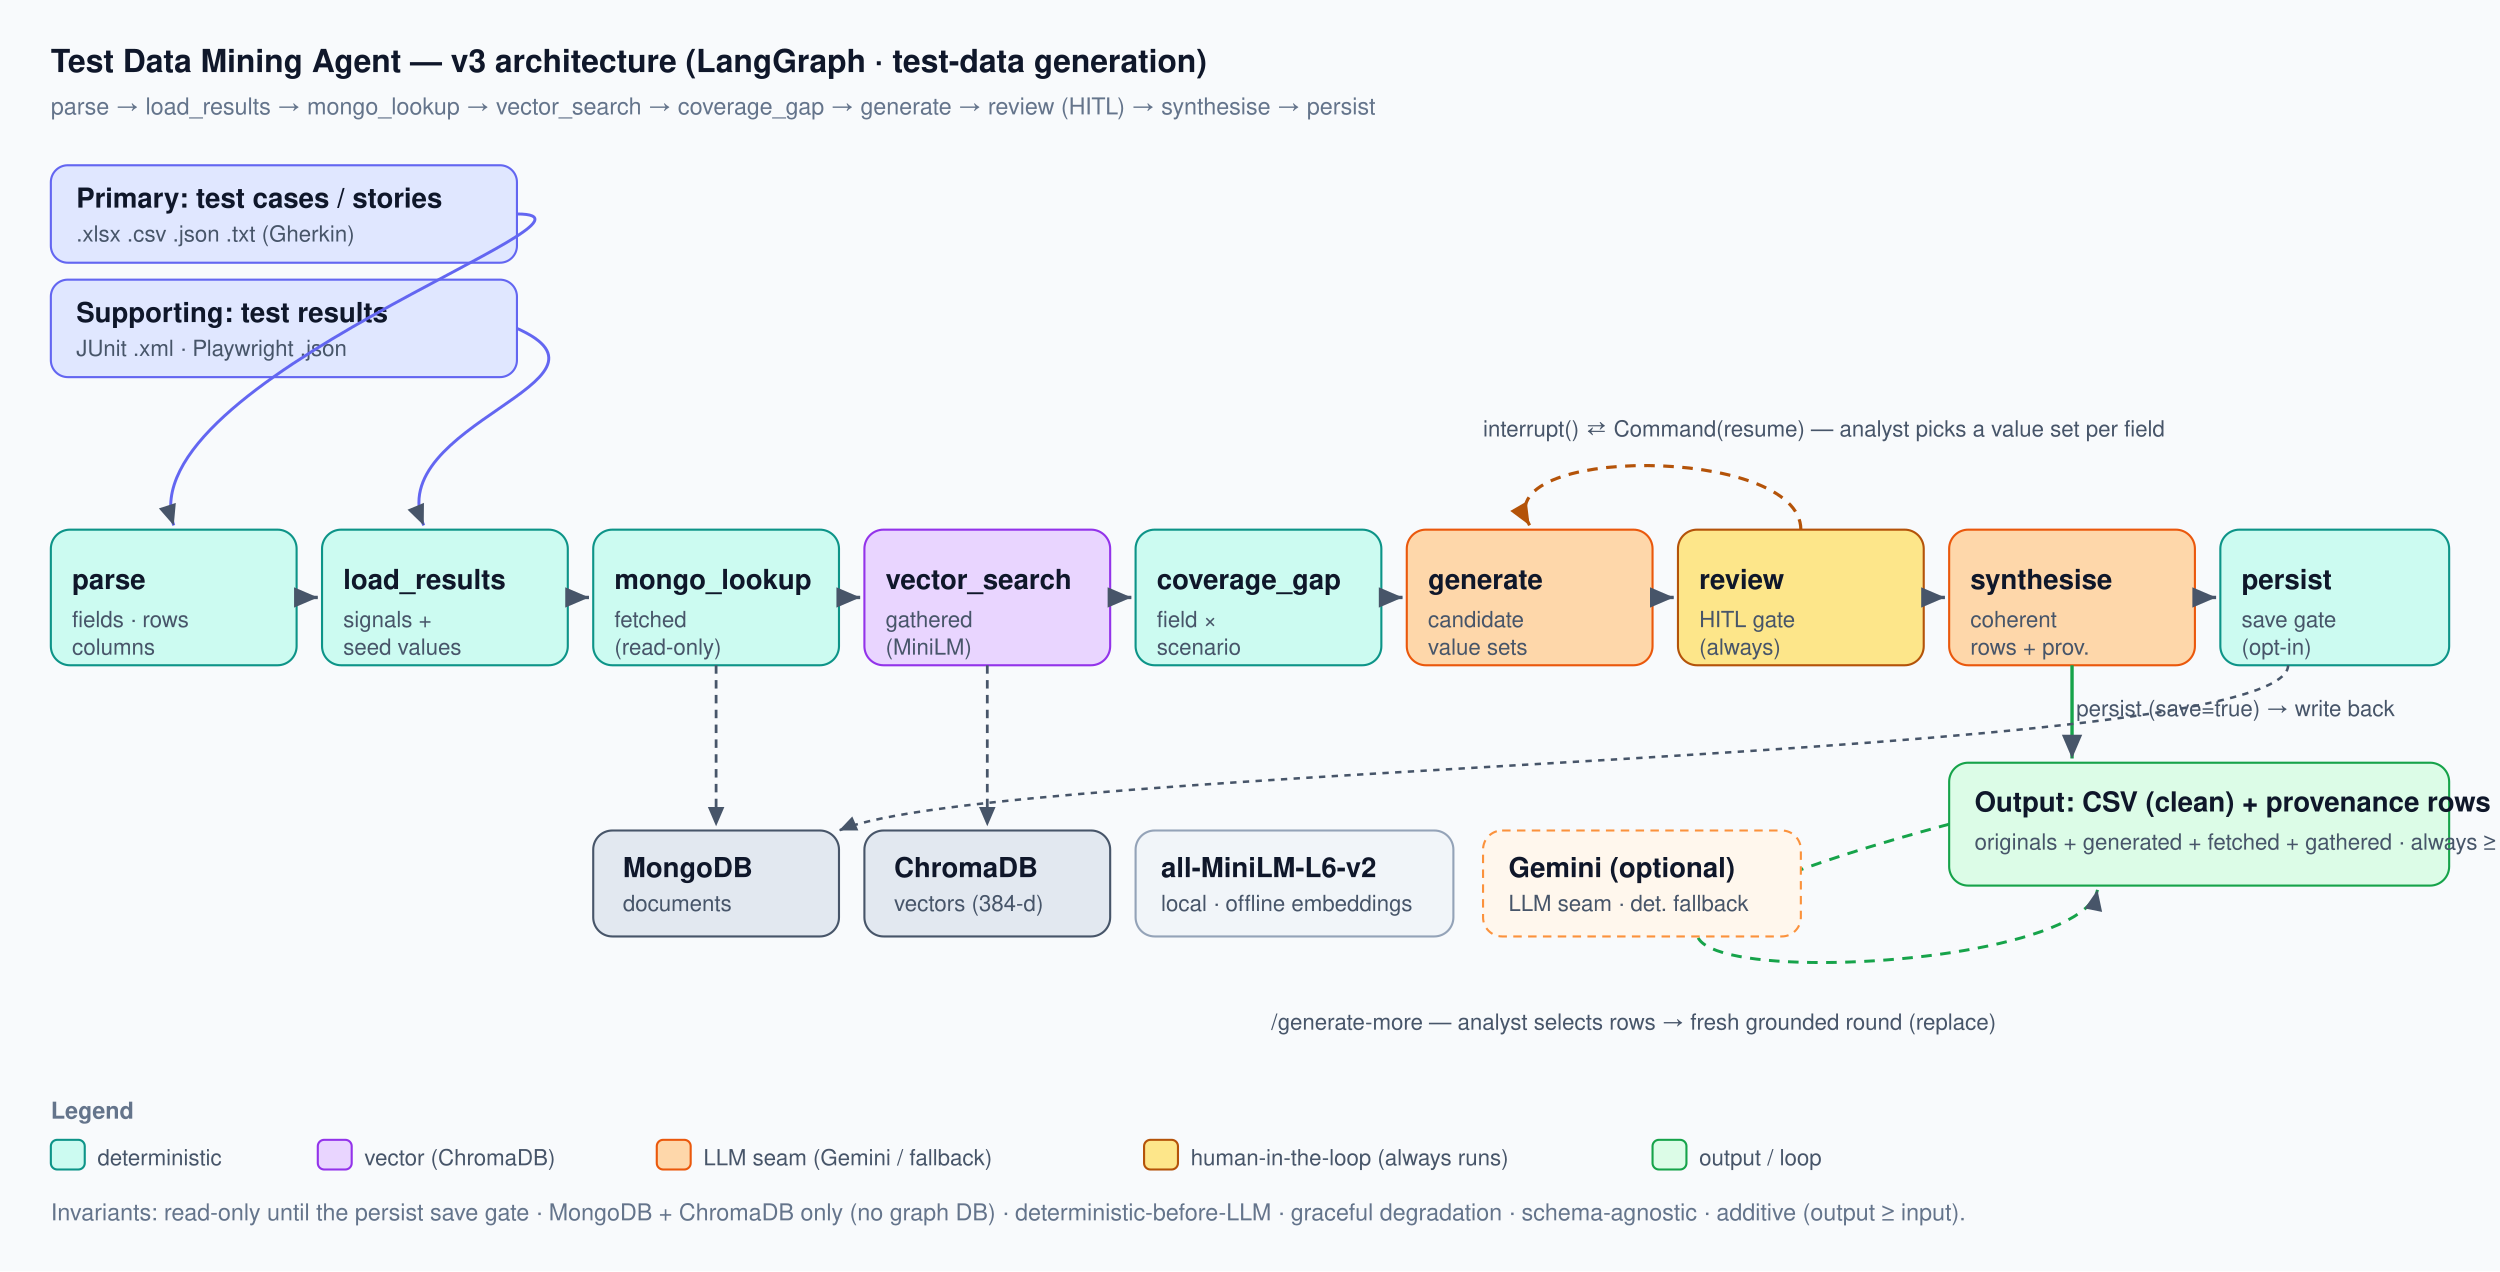
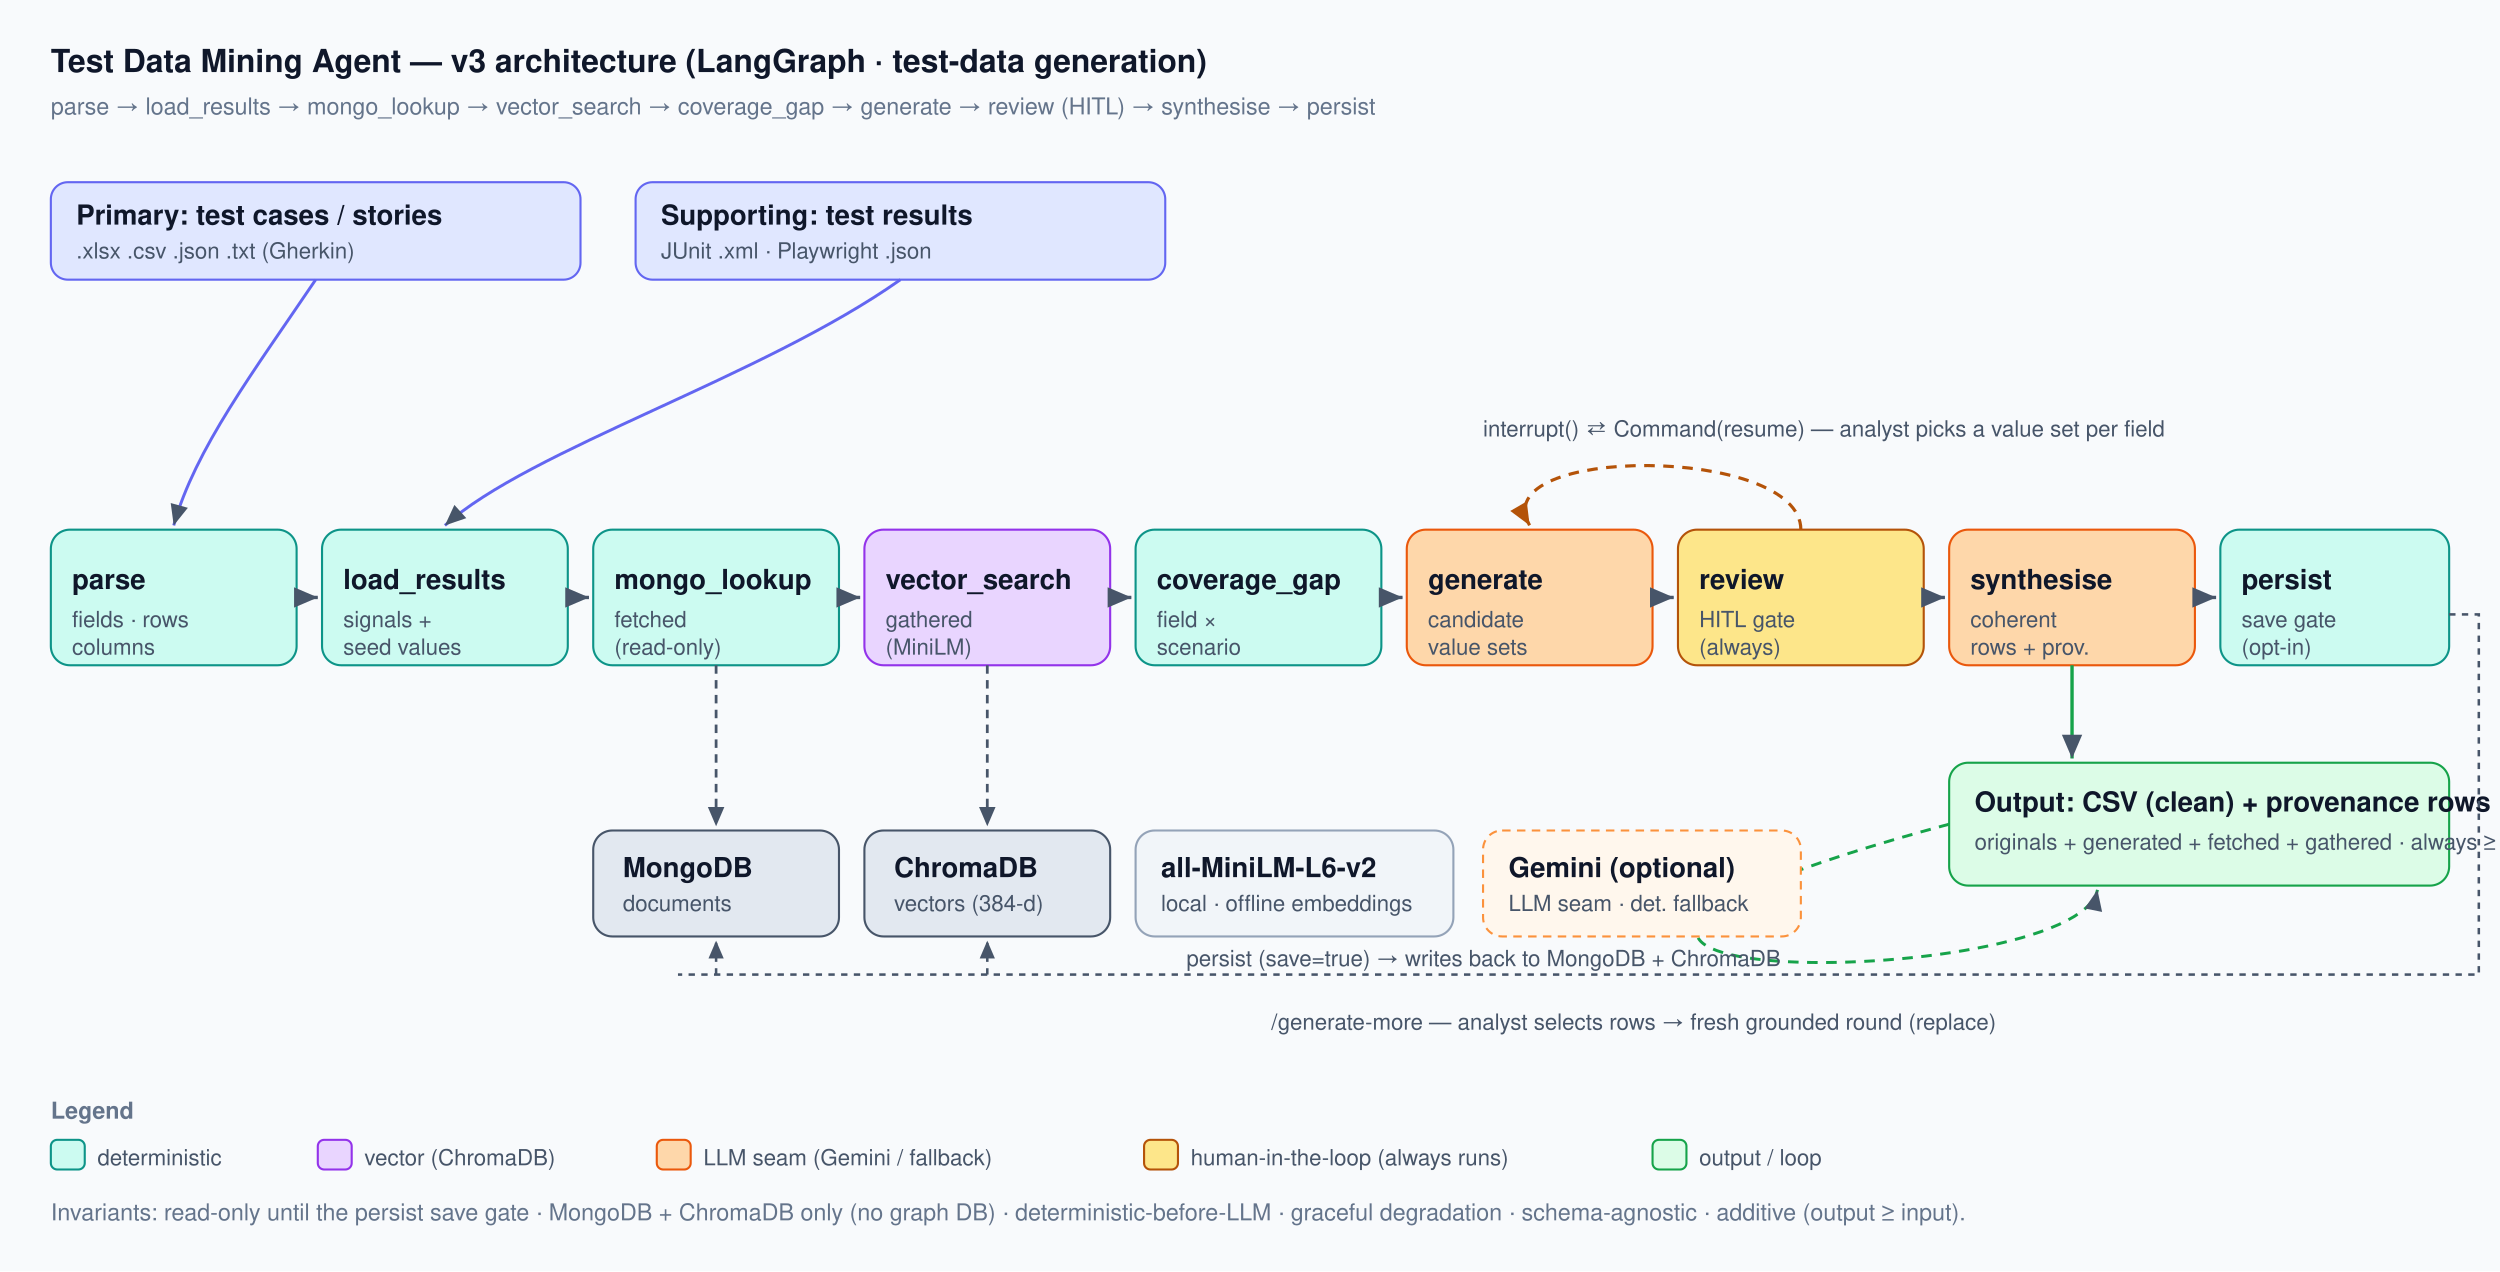
<svg xmlns="http://www.w3.org/2000/svg" width="1180" height="600" viewBox="0 0 1180 600" font-family="Segoe UI, Helvetica, Arial, sans-serif">
  <defs>
    <marker id="arrow" markerWidth="10" markerHeight="10" refX="7" refY="3" orient="auto">
      <path d="M0,0 L7,3 L0,6 Z" fill="#475569" />
    </marker>
    <marker id="arrowAmber" markerWidth="10" markerHeight="10" refX="7" refY="3" orient="auto">
      <path d="M0,0 L7,3 L0,6 Z" fill="#b45309" />
    </marker>
    <style>
      .t  { font-size: 13px; fill: #0f172a; font-weight: 600; }
      .s  { font-size: 10.5px; fill: #475569; }
      .lab{ font-size: 11px; fill: #64748b; }
      .hd { font-size: 15px; fill: #0f172a; font-weight: 700; }
    </style>
  </defs>
  <rect x="0" y="0" width="1180" height="600" fill="#f8fafc" />
  <text x="24" y="34" class="hd">Test Data Mining Agent — v3 architecture (LangGraph · test-data generation)</text>
  <text x="24" y="54" class="lab">parse → load_results → mongo_lookup → vector_search → coverage_gap → generate → review (HITL) → synthesise → persist</text>
-   <rect x="24" y="78" width="220" height="46" rx="8" fill="#e0e7ff" stroke="#6366f1" />
-   <text x="36" y="98" class="t">Primary: test cases / stories</text>
-   <text x="36" y="114" class="s">.xlsx .csv .json .txt (Gherkin)</text>
-   <rect x="24" y="132" width="220" height="46" rx="8" fill="#e0e7ff" stroke="#6366f1" />
-   <text x="36" y="152" class="t">Supporting: test results</text>
-   <text x="36" y="168" class="s">JUnit .xml · Playwright .json</text>
+   <rect x="24" y="86" width="250" height="46" rx="8" fill="#e0e7ff" stroke="#6366f1" />
+   <text x="36" y="106" class="t">Primary: test cases / stories</text>
+   <text x="36" y="122" class="s">.xlsx .csv .json .txt (Gherkin)</text>
+   <rect x="300" y="86" width="250" height="46" rx="8" fill="#e0e7ff" stroke="#6366f1" />
+   <text x="312" y="106" class="t">Supporting: test results</text>
+   <text x="312" y="122" class="s">JUnit .xml · Playwright .json</text>
  <g>
    <rect x="24" y="250" width="116" height="64" rx="9" fill="#ccfbf1" stroke="#0d9488" />
    <text x="34" y="278" class="t">parse</text>
    <text x="34" y="296" class="s">fields · rows</text>
    <text x="34" y="309" class="s">columns</text>
    <rect x="152" y="250" width="116" height="64" rx="9" fill="#ccfbf1" stroke="#0d9488" />
    <text x="162" y="278" class="t">load_results</text>
    <text x="162" y="296" class="s">signals +</text>
    <text x="162" y="309" class="s">seed values</text>
    <rect x="280" y="250" width="116" height="64" rx="9" fill="#ccfbf1" stroke="#0d9488" />
    <text x="290" y="278" class="t">mongo_lookup</text>
    <text x="290" y="296" class="s">fetched</text>
    <text x="290" y="309" class="s">(read-only)</text>
    <rect x="408" y="250" width="116" height="64" rx="9" fill="#e9d5ff" stroke="#9333ea" />
    <text x="418" y="278" class="t">vector_search</text>
    <text x="418" y="296" class="s">gathered</text>
    <text x="418" y="309" class="s">(MiniLM)</text>
    <rect x="536" y="250" width="116" height="64" rx="9" fill="#ccfbf1" stroke="#0d9488" />
    <text x="546" y="278" class="t">coverage_gap</text>
    <text x="546" y="296" class="s">field ×</text>
    <text x="546" y="309" class="s">scenario</text>
    <rect x="664" y="250" width="116" height="64" rx="9" fill="#fed7aa" stroke="#ea580c" />
    <text x="674" y="278" class="t">generate</text>
    <text x="674" y="296" class="s">candidate</text>
    <text x="674" y="309" class="s">value sets</text>
    <rect x="792" y="250" width="116" height="64" rx="9" fill="#fde68a" stroke="#b45309" />
    <text x="802" y="278" class="t">review</text>
    <text x="802" y="296" class="s">HITL gate</text>
    <text x="802" y="309" class="s">(always)</text>
    <rect x="920" y="250" width="116" height="64" rx="9" fill="#fed7aa" stroke="#ea580c" />
    <text x="930" y="278" class="t">synthesise</text>
    <text x="930" y="296" class="s">coherent</text>
    <text x="930" y="309" class="s">rows + prov.</text>
    <rect x="1048" y="250" width="108" height="64" rx="9" fill="#ccfbf1" stroke="#0d9488" />
    <text x="1058" y="278" class="t">persist</text>
    <text x="1058" y="296" class="s">save gate</text>
    <text x="1058" y="309" class="s">(opt-in)</text>
  </g>
  <g stroke="#475569" stroke-width="1.6" marker-end="url(#arrow)" fill="none">
    <line x1="140" y1="282" x2="150" y2="282" />
    <line x1="268" y1="282" x2="278" y2="282" />
    <line x1="396" y1="282" x2="406" y2="282" />
    <line x1="524" y1="282" x2="534" y2="282" />
    <line x1="652" y1="282" x2="662" y2="282" />
    <line x1="780" y1="282" x2="790" y2="282" />
    <line x1="908" y1="282" x2="918" y2="282" />
    <line x1="1036" y1="282" x2="1046" y2="282" />
  </g>
  <g stroke="#6366f1" stroke-width="1.4" marker-end="url(#arrow)" fill="none">
-     <path d="M244,101 C300,101 60,180 82,248" />
-     <path d="M244,155 C300,180 180,200 200,248" />
+     <path d="M149,132 C120,175 92,212 82,248" />
+     <path d="M425,132 C360,178 250,212 210,248" />
  </g>
  <path d="M850,250 C850,210 700,210 722,248" stroke="#b45309" stroke-width="1.5" fill="none" marker-end="url(#arrowAmber)" stroke-dasharray="5 4" />
  <text x="700" y="206" class="s" fill="#b45309">interrupt() ⇄ Command(resume) — analyst picks a value set per field</text>
  <rect x="920" y="360" width="236" height="58" rx="9" fill="#dcfce7" stroke="#16a34a" />
  <text x="932" y="383" class="t">Output: CSV (clean) + provenance rows</text>
  <text x="932" y="401" class="s">originals + generated + fetched + gathered · always ≥ input · same columns</text>
  <line x1="978" y1="314" x2="978" y2="358" stroke="#16a34a" stroke-width="1.6" marker-end="url(#arrow)" fill="none" />
  <path d="M920,389 C620,470 980,470 990,420" stroke="#16a34a" stroke-width="1.4" fill="none" marker-end="url(#arrow)" stroke-dasharray="5 4" />
  <text x="600" y="486" class="s" fill="#15803d">/generate-more — analyst selects rows → fresh grounded round (replace)</text>
  <rect x="280" y="392" width="116" height="50" rx="9" fill="#e2e8f0" stroke="#475569" />
  <text x="294" y="414" class="t">MongoDB</text>
  <text x="294" y="430" class="s">documents</text>
  <line x1="338" y1="314" x2="338" y2="390" stroke="#475569" stroke-width="1.3" stroke-dasharray="4 3" marker-end="url(#arrow)" fill="none" />
  <rect x="408" y="392" width="116" height="50" rx="9" fill="#e2e8f0" stroke="#475569" />
  <text x="422" y="414" class="t">ChromaDB</text>
  <text x="422" y="430" class="s">vectors (384-d)</text>
  <line x1="466" y1="314" x2="466" y2="390" stroke="#475569" stroke-width="1.3" stroke-dasharray="4 3" marker-end="url(#arrow)" fill="none" />
  <rect x="536" y="392" width="150" height="50" rx="9" fill="#f1f5f9" stroke="#94a3b8" />
  <text x="548" y="414" class="t">all-MiniLM-L6-v2</text>
  <text x="548" y="430" class="s">local · offline embeddings</text>
  <rect x="700" y="392" width="150" height="50" rx="9" fill="#fff7ed" stroke="#fb923c" stroke-dasharray="4 3" />
  <text x="712" y="414" class="t">Gemini (optional)</text>
  <text x="712" y="430" class="s">LLM seam · det. fallback</text>
-   <path d="M1080,314 C1080,360 470,360 396,392" stroke="#475569" stroke-width="1.2" fill="none" stroke-dasharray="3 3" marker-end="url(#arrow)" />
-   <text x="980" y="338" class="s">persist (save=true) → write back</text>
+   <path d="M1156,290 L1170,290 L1170,460 L320,460" stroke="#475569" stroke-width="1.2" fill="none" stroke-dasharray="3 3" />
+   <path d="M338,460 L338,444" stroke="#475569" stroke-width="1.2" fill="none" stroke-dasharray="3 3" marker-end="url(#arrow)" />
+   <path d="M466,460 L466,444" stroke="#475569" stroke-width="1.2" fill="none" stroke-dasharray="3 3" marker-end="url(#arrow)" />
+   <text x="560" y="456" class="s">persist (save=true) → writes back to MongoDB + ChromaDB</text>
  <text x="24" y="528" class="lab" font-weight="700">Legend</text>
  <rect x="24" y="538" width="16" height="14" rx="3" fill="#ccfbf1" stroke="#0d9488" />
  <text x="46" y="550" class="s">deterministic</text>
  <rect x="150" y="538" width="16" height="14" rx="3" fill="#e9d5ff" stroke="#9333ea" />
  <text x="172" y="550" class="s">vector (ChromaDB)</text>
  <rect x="310" y="538" width="16" height="14" rx="3" fill="#fed7aa" stroke="#ea580c" />
  <text x="332" y="550" class="s">LLM seam (Gemini / fallback)</text>
  <rect x="540" y="538" width="16" height="14" rx="3" fill="#fde68a" stroke="#b45309" />
  <text x="562" y="550" class="s">human-in-the-loop (always runs)</text>
  <rect x="780" y="538" width="16" height="14" rx="3" fill="#dcfce7" stroke="#16a34a" />
  <text x="802" y="550" class="s">output / loop</text>
  <text x="24" y="576" class="lab">Invariants: read-only until the persist save gate · MongoDB + ChromaDB only (no graph DB) · deterministic-before-LLM · graceful degradation · schema-agnostic · additive (output ≥ input).</text>
</svg>
